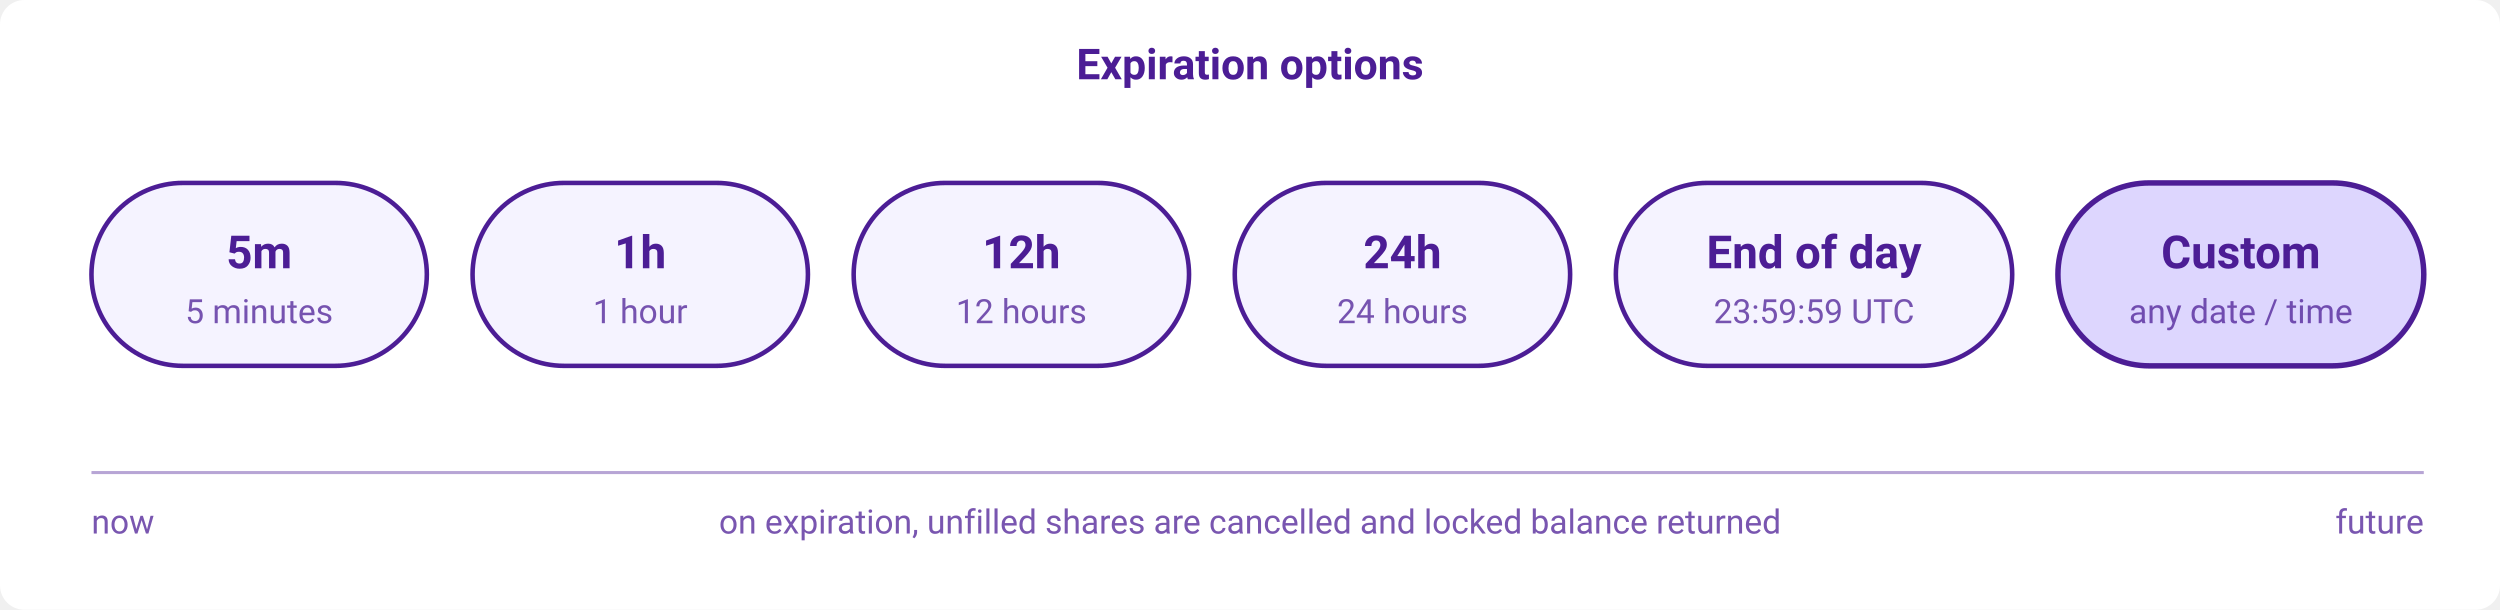
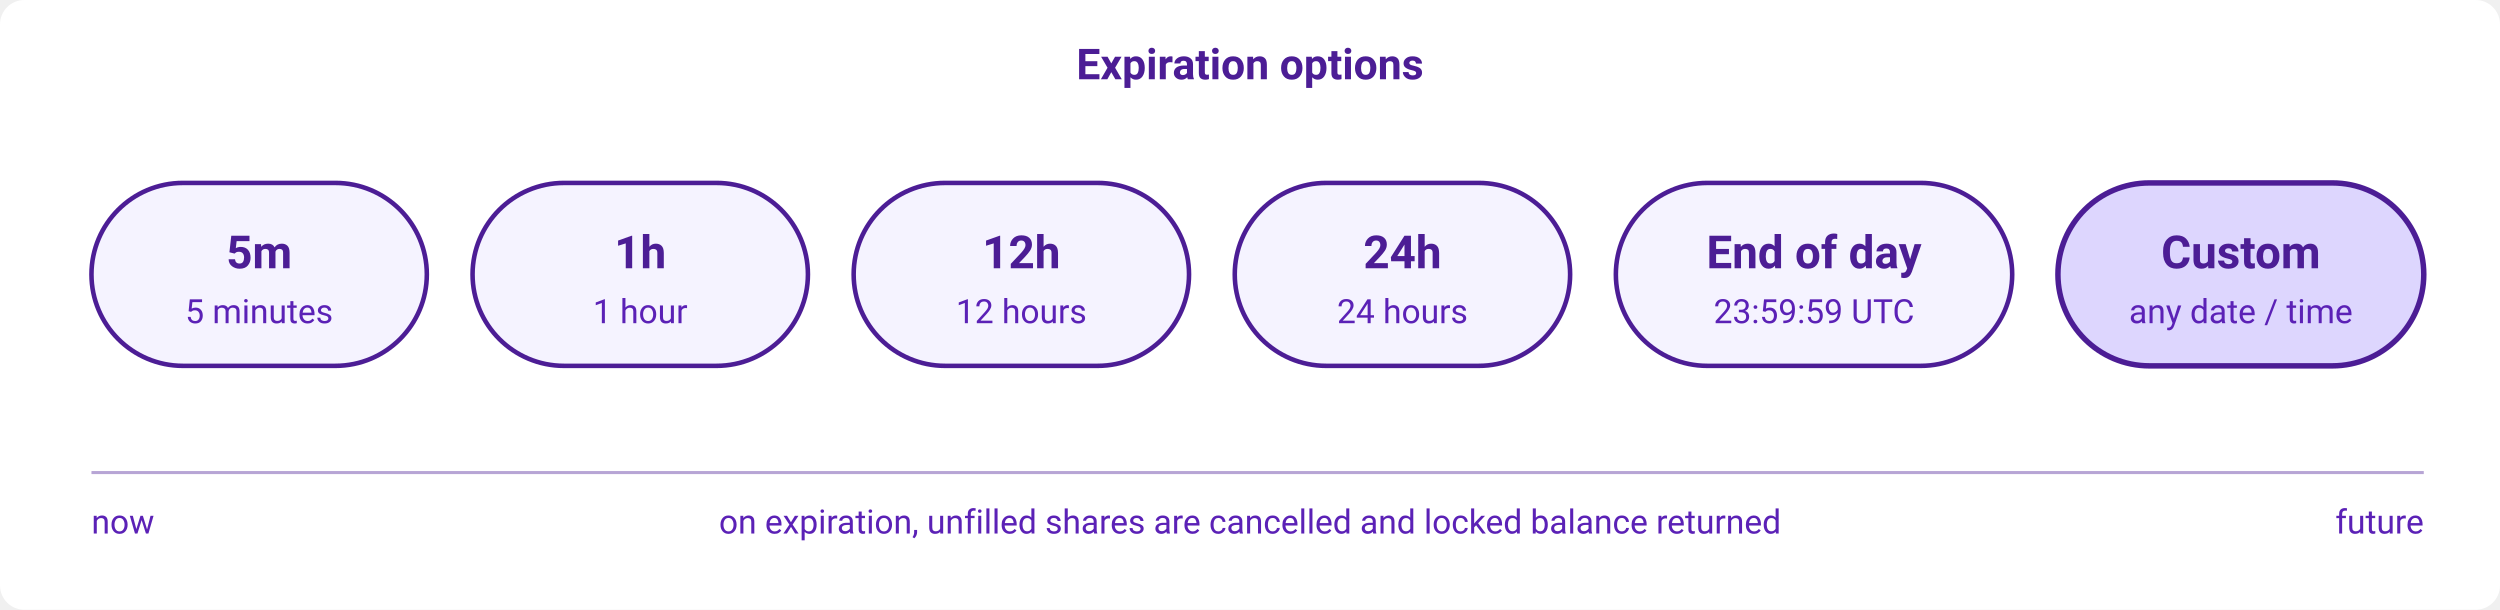
<svg xmlns="http://www.w3.org/2000/svg" viewBox="0 0 820 200" width="820" style="max-width: 820px; background: transparent; font-family: -apple-system, Segoe UI, Roboto, Helvetica Neue, Arial, sans-serif;">
  <rect data-bg="white" x="0.0" y="0.0" width="820.0" height="200.0" fill="#FFFFFF" rx="8" ry="8" />
  <text x="410" y="26" text-anchor="middle" font-size="14" font-weight="700" fill="#4C1D95">Expiration options</text>
  <rect x="30" y="60" width="110" height="60" rx="30" fill="#F5F3FF" stroke="#4C1D95" stroke-width="1.5" />
  <text x="85" y="88" text-anchor="middle" font-size="15" font-weight="700" fill="#4C1D95">5m</text>
-   <text x="85" y="106" text-anchor="middle" font-size="11" fill="#4C1D95" opacity="0.75">5 minutes</text>
+   <text x="85" y="106" text-anchor="middle" font-size="11" fill="#5B21B6">5 minutes</text>
  <rect x="155" y="60" width="110" height="60" rx="30" fill="#F5F3FF" stroke="#4C1D95" stroke-width="1.5" />
  <text x="210" y="88" text-anchor="middle" font-size="15" font-weight="700" fill="#4C1D95">1h</text>
-   <text x="210" y="106" text-anchor="middle" font-size="11" fill="#4C1D95" opacity="0.75">1 hour</text>
+   <text x="210" y="106" text-anchor="middle" font-size="11" fill="#5B21B6">1 hour</text>
  <rect x="280" y="60" width="110" height="60" rx="30" fill="#F5F3FF" stroke="#4C1D95" stroke-width="1.5" />
  <text x="335" y="88" text-anchor="middle" font-size="15" font-weight="700" fill="#4C1D95">12h</text>
-   <text x="335" y="106" text-anchor="middle" font-size="11" fill="#4C1D95" opacity="0.75">12 hours</text>
+   <text x="335" y="106" text-anchor="middle" font-size="11" fill="#5B21B6">12 hours</text>
  <rect x="405" y="60" width="110" height="60" rx="30" fill="#F5F3FF" stroke="#4C1D95" stroke-width="1.5" />
  <text x="460" y="88" text-anchor="middle" font-size="15" font-weight="700" fill="#4C1D95">24h</text>
-   <text x="460" y="106" text-anchor="middle" font-size="11" fill="#4C1D95" opacity="0.75">24 hours</text>
+   <text x="460" y="106" text-anchor="middle" font-size="11" fill="#5B21B6">24 hours</text>
  <rect x="530" y="60" width="130" height="60" rx="30" fill="#F5F3FF" stroke="#4C1D95" stroke-width="1.5" />
  <text x="595" y="88" text-anchor="middle" font-size="15" font-weight="700" fill="#4C1D95">End of day</text>
-   <text x="595" y="106" text-anchor="middle" font-size="11" fill="#4C1D95" opacity="0.75">23:59:59 UTC</text>
+   <text x="595" y="106" text-anchor="middle" font-size="11" fill="#5B21B6">23:59:59 UTC</text>
  <rect x="675" y="60" width="120" height="60" rx="30" fill="#DDD6FE" stroke="#4C1D95" stroke-width="1.8" />
  <text x="735" y="88" text-anchor="middle" font-size="15" font-weight="700" fill="#4C1D95">Custom</text>
-   <text x="735" y="106" text-anchor="middle" font-size="11" fill="#4C1D95" opacity="0.75">any date / time</text>
+   <text x="735" y="106" text-anchor="middle" font-size="11" fill="#5B21B6">any date / time</text>
  <line x1="30" y1="155" x2="795" y2="155" stroke="#4C1D95" stroke-width="1" opacity="0.4" />
-   <text x="30" y="175" text-anchor="start" font-size="11" fill="#4C1D95" opacity="0.75">now</text>
-   <text x="795" y="175" text-anchor="end" font-size="11" fill="#4C1D95" opacity="0.75">future</text>
-   <text x="410" y="175" text-anchor="middle" font-size="11" fill="#4C1D95" opacity="0.75">on expiration, unfilled shares are cancelled and locked balance returned</text>
+   <text x="30" y="175" text-anchor="start" font-size="11" fill="#5B21B6">now</text>
+   <text x="795" y="175" text-anchor="end" font-size="11" fill="#5B21B6">future</text>
+   <text x="410" y="175" text-anchor="middle" font-size="11" fill="#5B21B6">on expiration, unfilled shares are cancelled and locked balance returned</text>
</svg>
